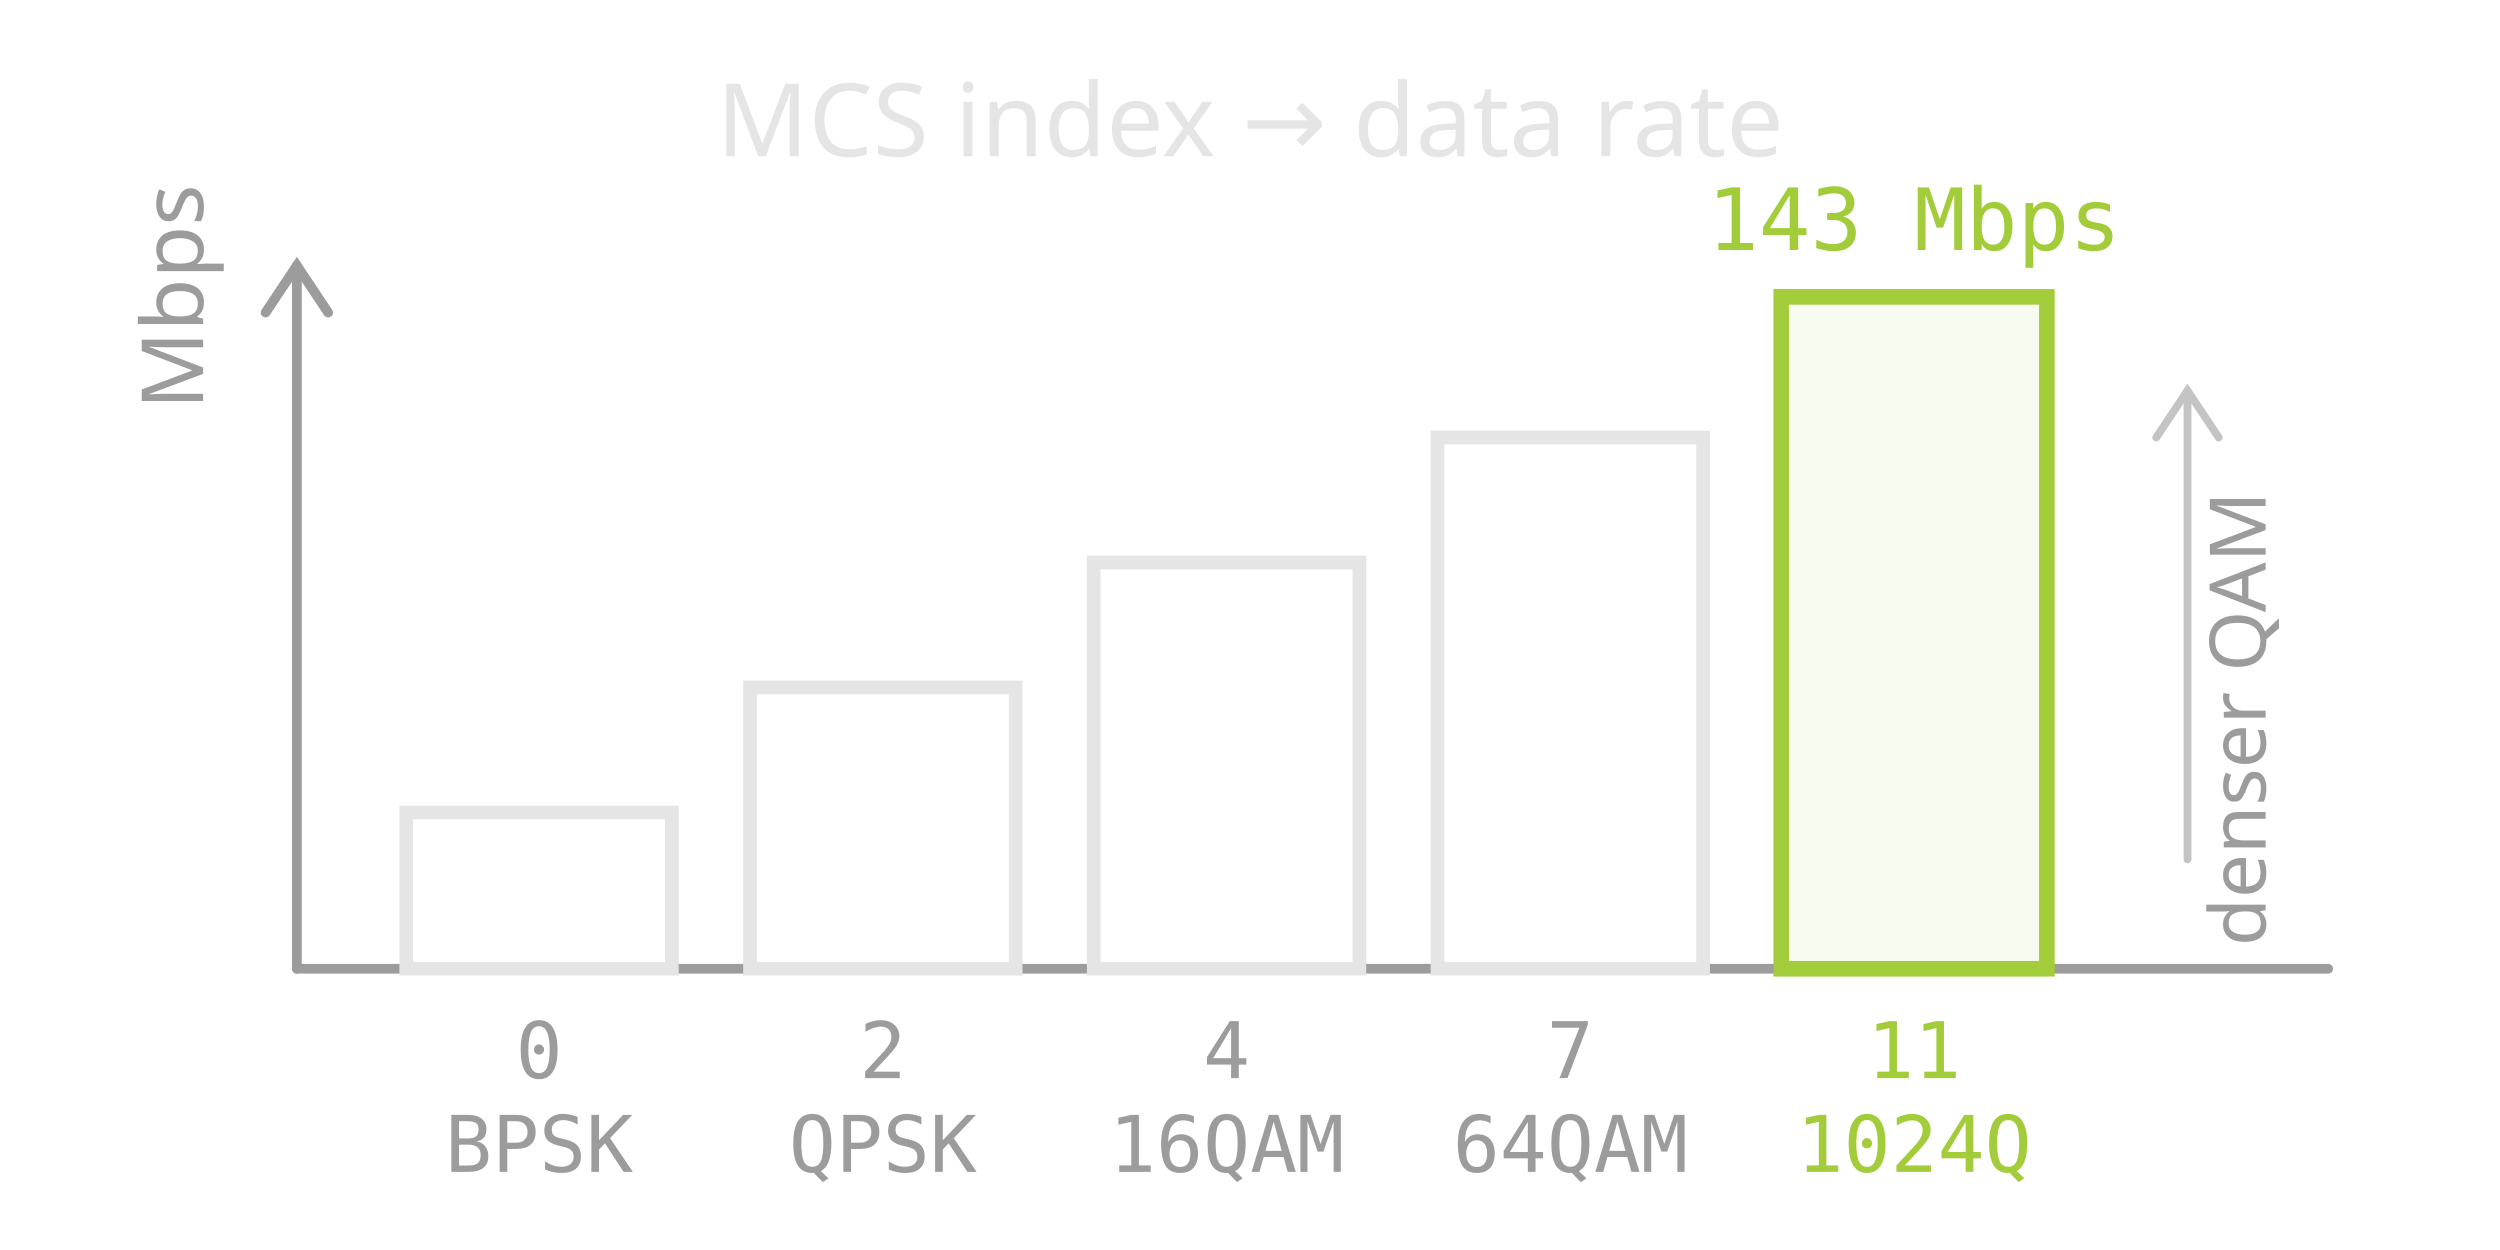
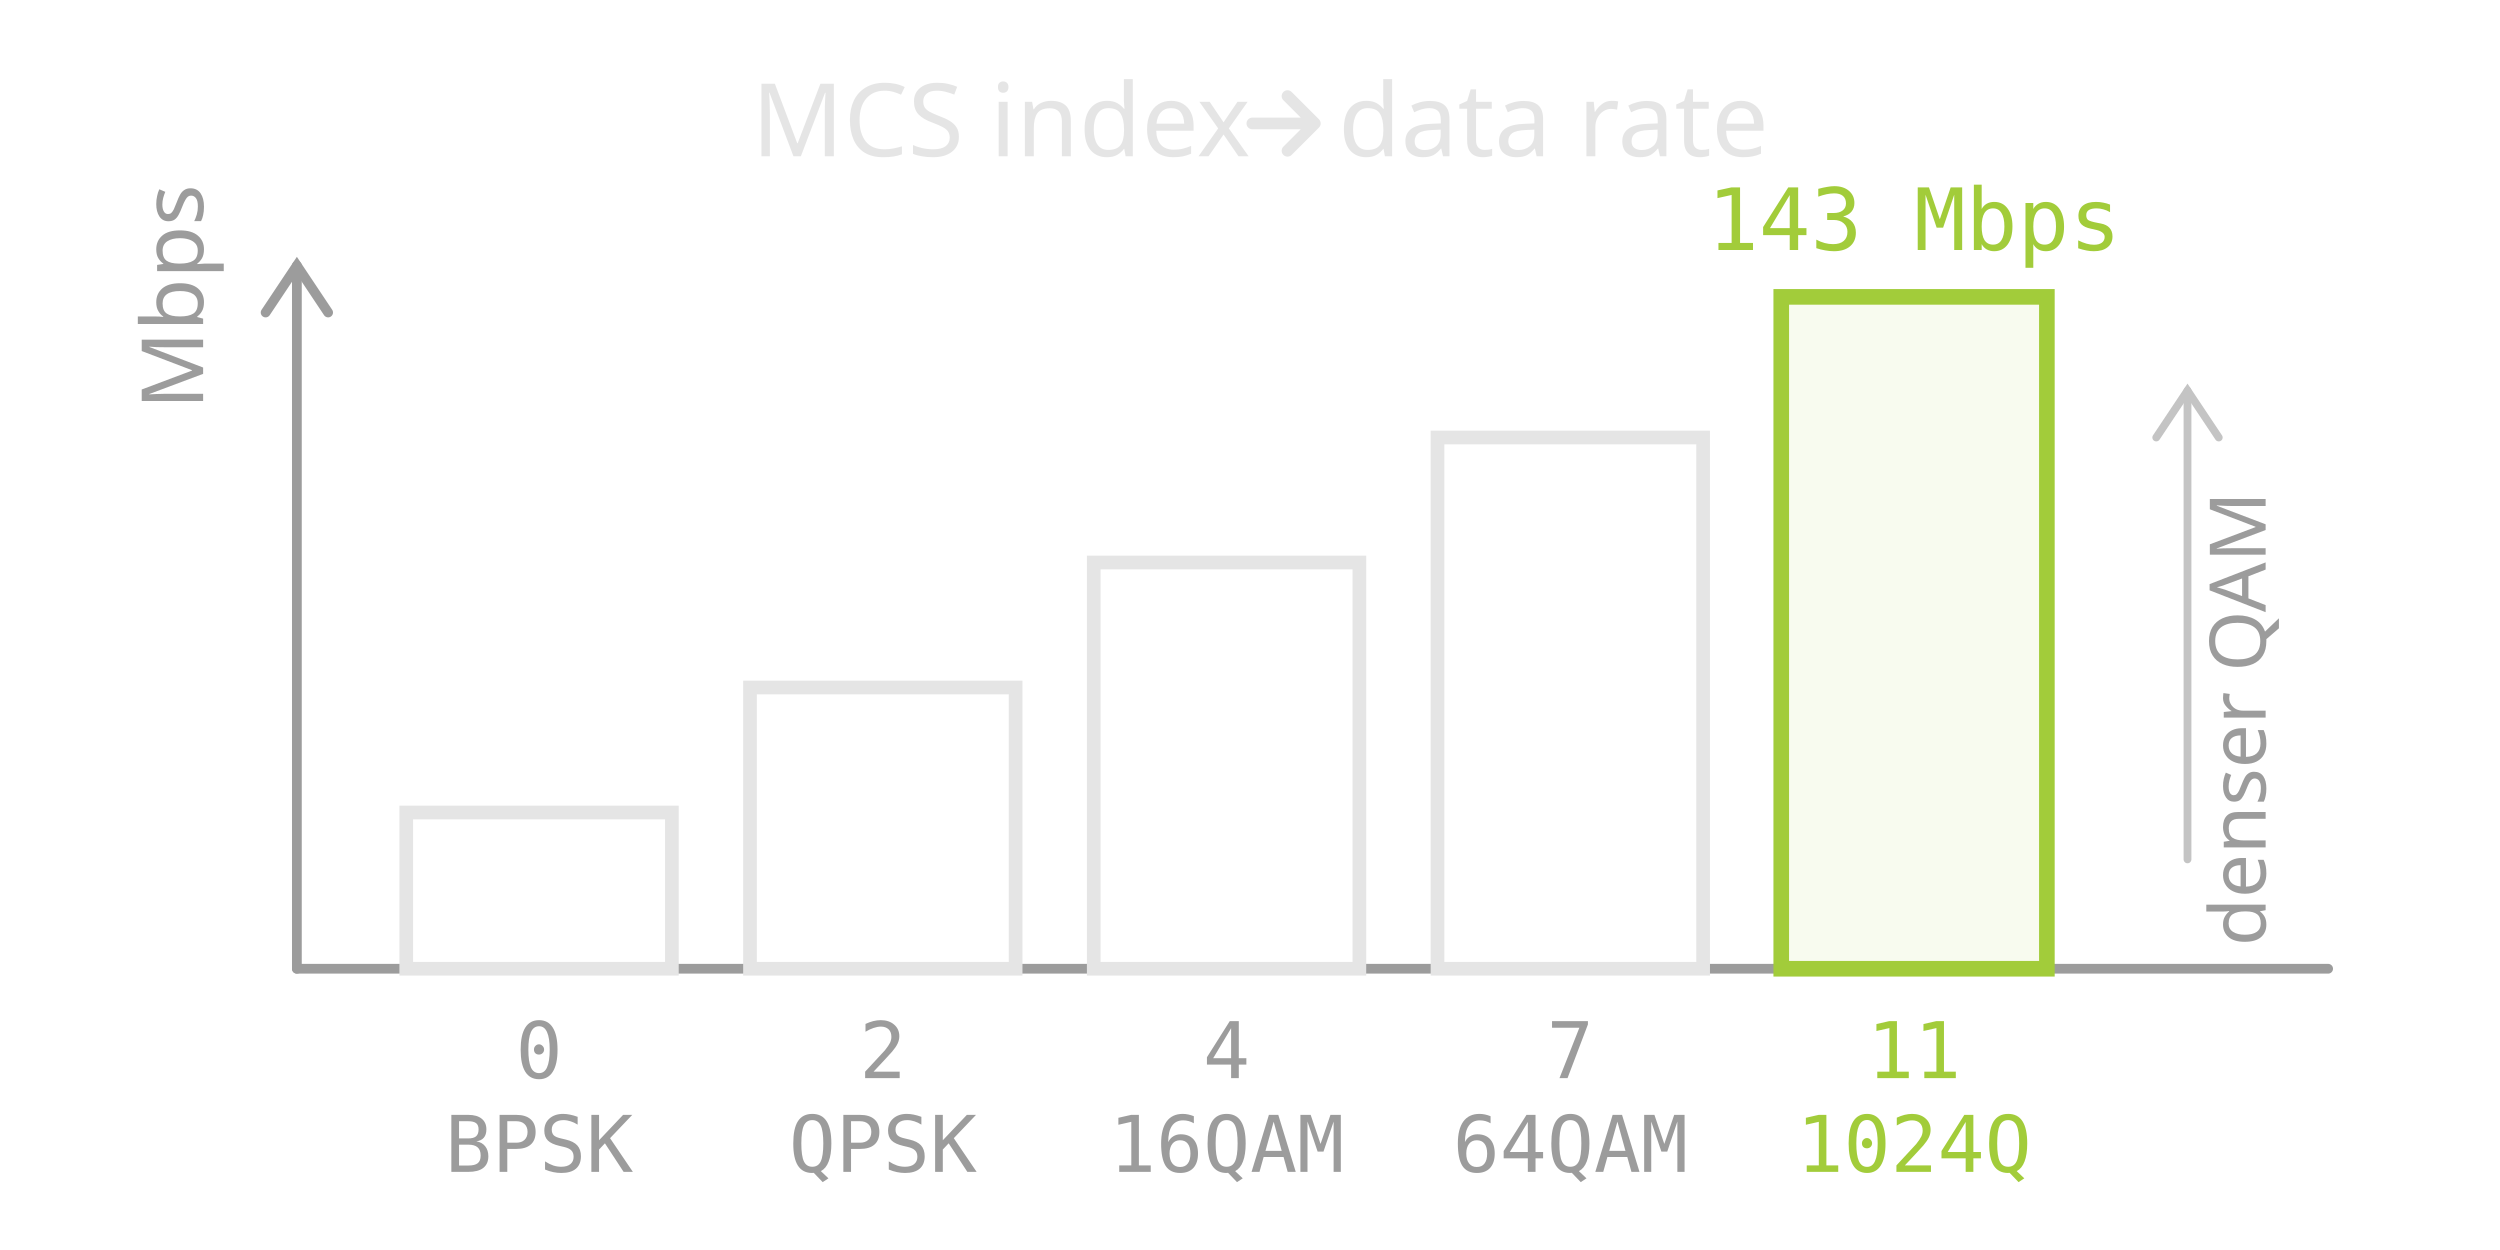
<svg xmlns="http://www.w3.org/2000/svg" viewBox="0 0 320 160" fill="none" font-family="IBM Plex Sans, sans-serif">
-   <text x="160" y="20" fill="#E5E5E5" font-size="13" font-weight="500" text-anchor="middle">MCS index → data rate</text>
+   <text fill="#E5E5E5" font-size="13" font-weight="500" x="96.2" y="20.0" text-anchor="start">MCS index</text>
+   <path d="M160.3 15.8 H168.3 M164.8 12.3 L168.3 15.8 L164.8 19.3" fill="none" stroke="#E5E5E5" stroke-width="1.495" stroke-linecap="round" stroke-linejoin="round" />
+   <text fill="#E5E5E5" font-size="13" font-weight="500" x="171.3" y="20.0" text-anchor="start">data rate</text>
  <g stroke="#9C9C9C" stroke-width="1.25" stroke-linecap="round">
    <line x1="38" y1="34" x2="38" y2="124" />
    <path d="M34 40 L38 34 L42 40" />
  </g>
  <text x="26" y="38" fill="#9C9C9C" font-size="11" font-weight="500" text-anchor="middle" transform="rotate(-90 26 38)">Mbps</text>
  <line x1="38" y1="124" x2="298" y2="124" stroke="#9C9C9C" stroke-width="1.25" stroke-linecap="round" />
  <g text-anchor="middle" font-family="DM Mono, monospace" font-size="10" font-weight="500">
    <rect x="52" y="104" width="34" height="20" stroke="#E5E5E5" stroke-width="1.75" />
    <text x="69" y="138" fill="#9C9C9C">0</text>
    <text x="69" y="150" fill="#9C9C9C">BPSK</text>
    <rect x="96" y="88" width="34" height="36" stroke="#E5E5E5" stroke-width="1.75" />
    <text x="113" y="138" fill="#9C9C9C">2</text>
    <text x="113" y="150" fill="#9C9C9C">QPSK</text>
    <rect x="140" y="72" width="34" height="52" stroke="#E5E5E5" stroke-width="1.75" />
    <text x="157" y="138" fill="#9C9C9C">4</text>
    <text x="157" y="150" fill="#9C9C9C">16QAM</text>
    <rect x="184" y="56" width="34" height="68" stroke="#E5E5E5" stroke-width="1.75" />
    <text x="201" y="138" fill="#9C9C9C">7</text>
    <text x="201" y="150" fill="#9C9C9C">64QAM</text>
    <rect x="228" y="38" width="34" height="86" stroke="#A2CC3A" stroke-width="2" fill="#A2CC3A" fill-opacity="0.08" />
    <text x="245" y="138" fill="#A2CC3A">11</text>
    <text x="245" y="150" fill="#A2CC3A">1024Q</text>
  </g>
  <text x="245" y="32" fill="#A2CC3A" font-size="11" font-weight="500" text-anchor="middle" font-family="DM Mono, monospace">143 Mbps</text>
  <g stroke="#9C9C9C" stroke-width="1" stroke-linecap="round" opacity="0.6" fill="none">
    <path d="M280 110 L280 50" />
    <path d="M276 56 L280 50 L284 56" />
  </g>
  <text x="290" y="92" fill="#9C9C9C" font-size="10" font-weight="500" text-anchor="middle" transform="rotate(-90 290 92)">denser QAM</text>
</svg>
